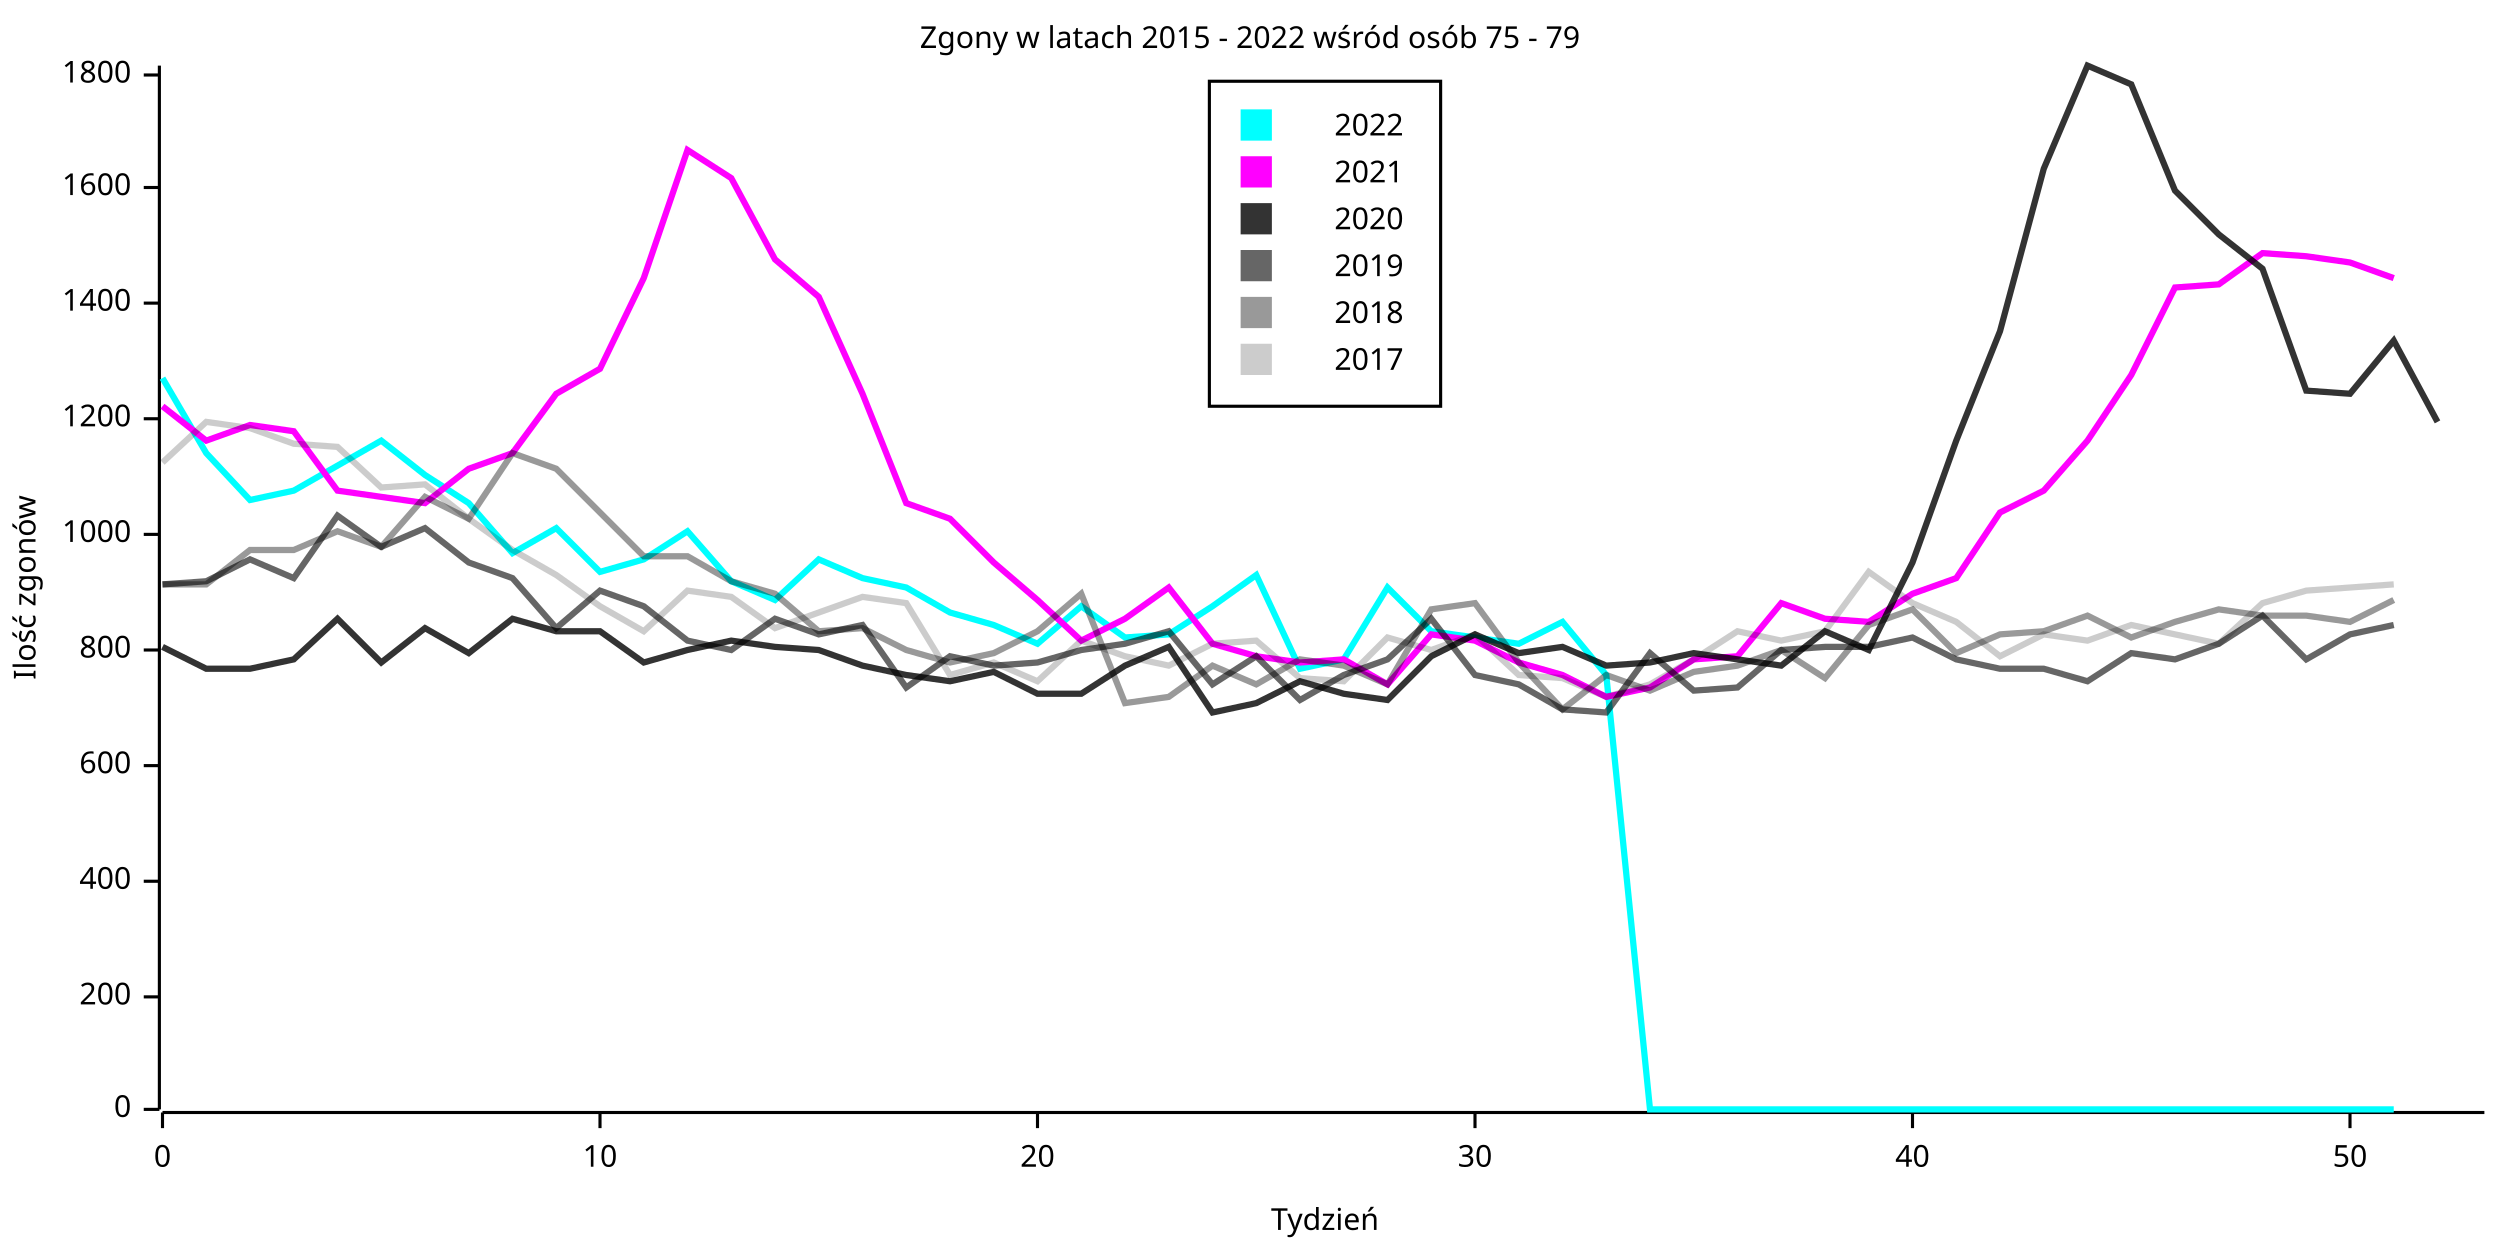
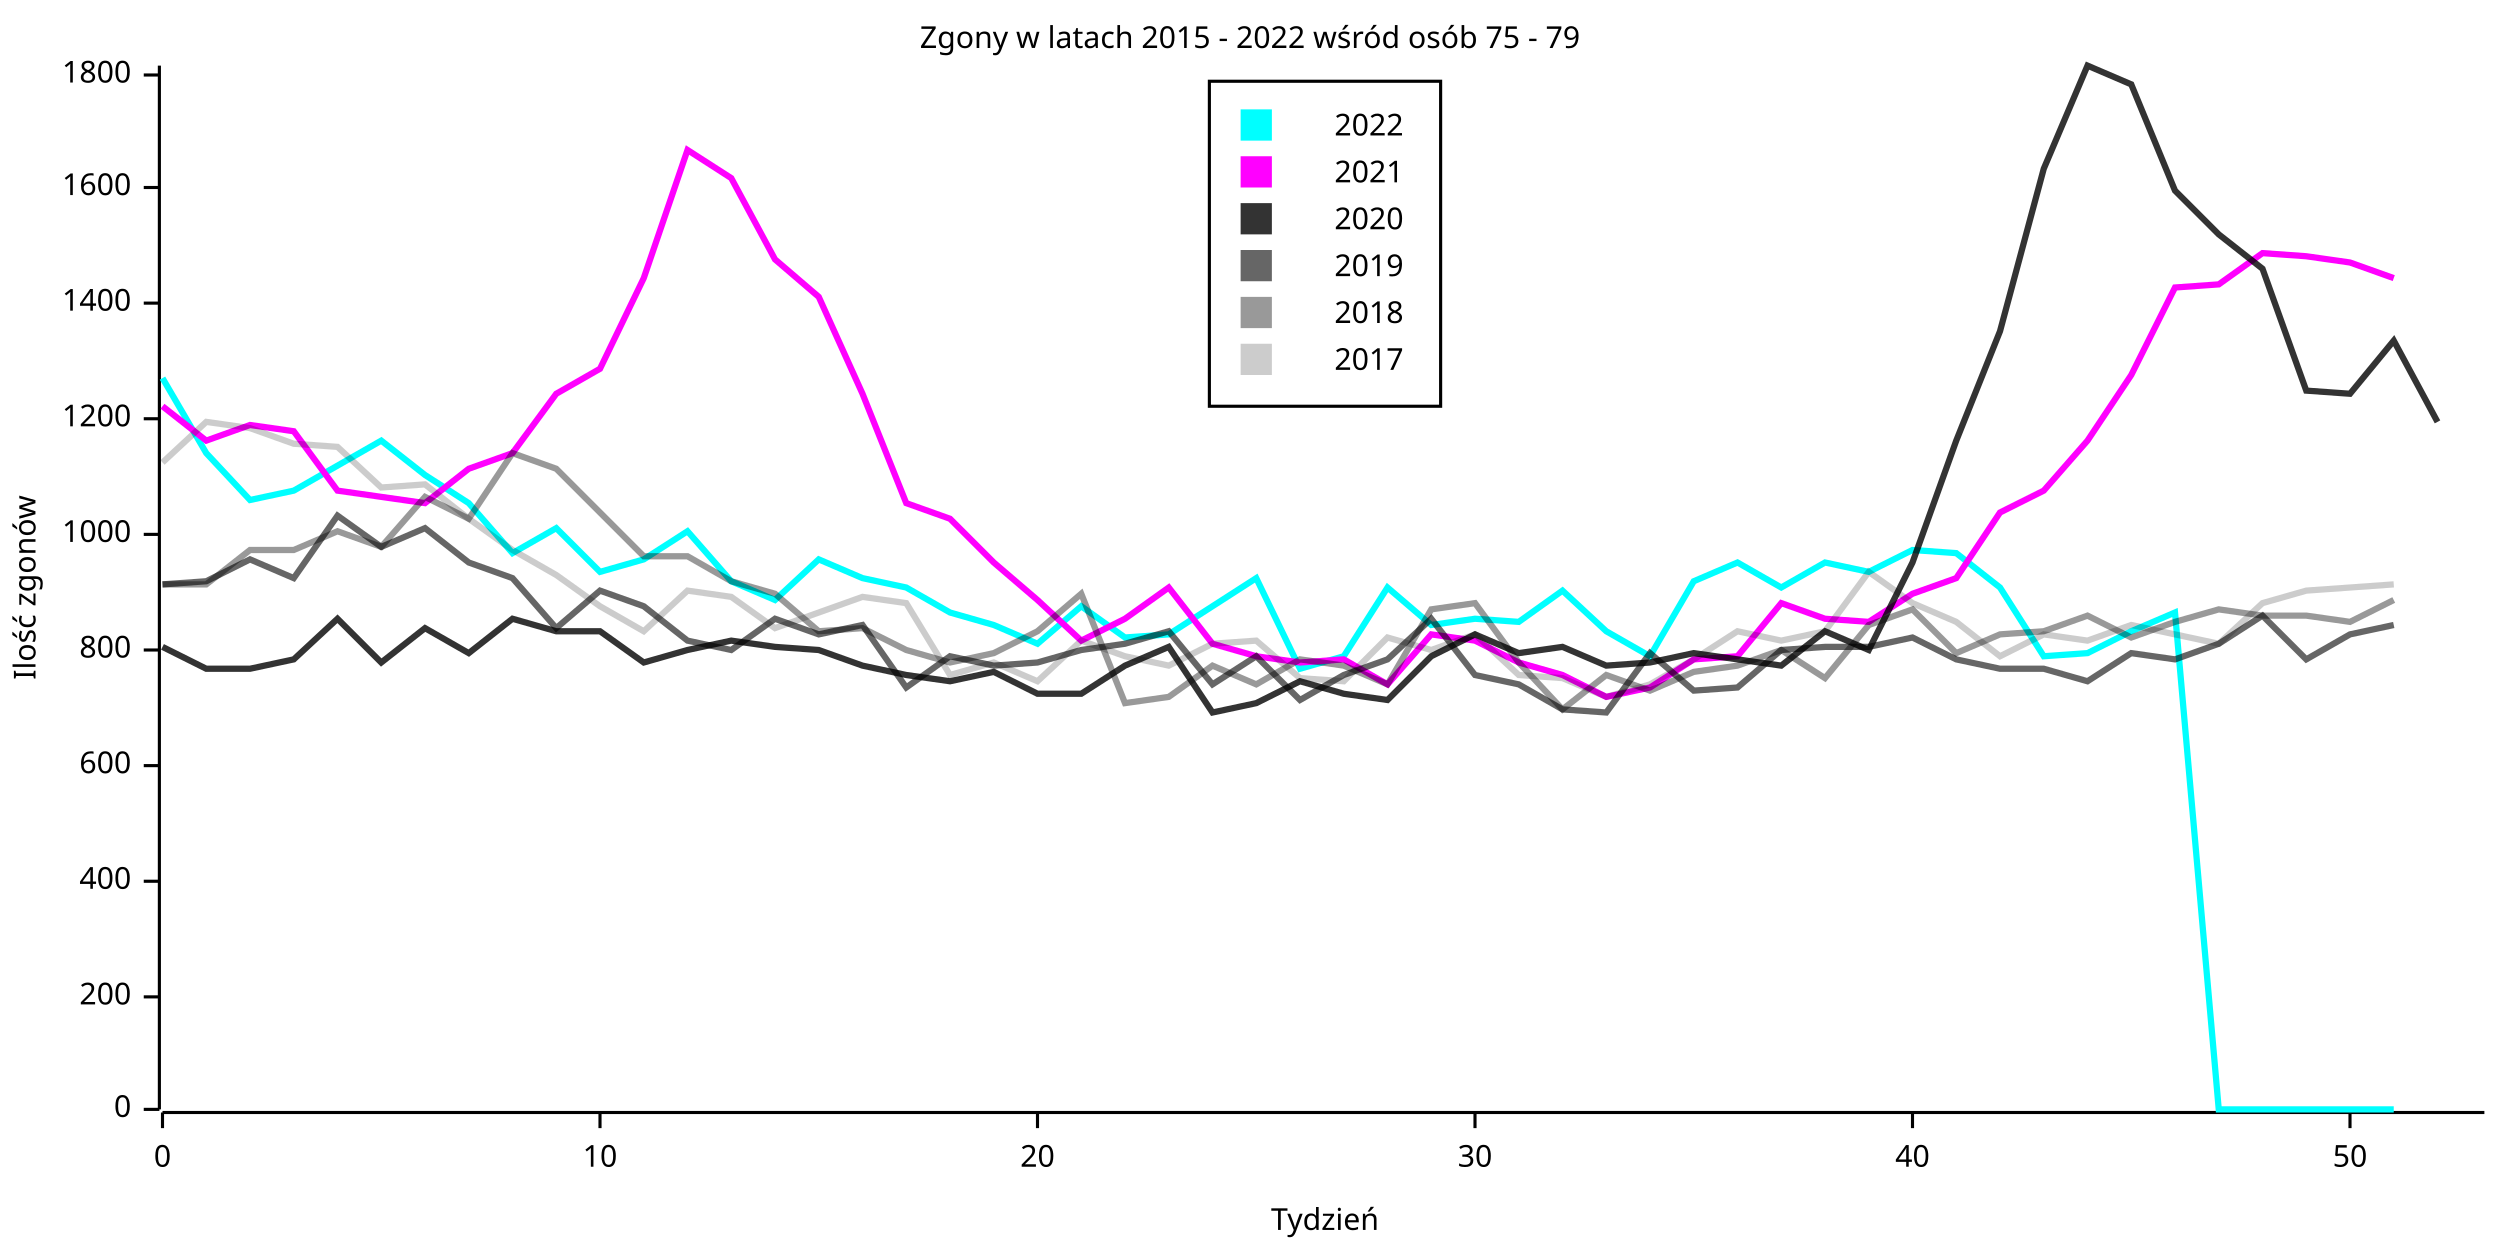
<svg xmlns="http://www.w3.org/2000/svg" width="800" height="400" viewBox="0 0 800 400">
  <rect x="0" y="0" width="800" height="400" opacity="1" fill="#FFFFFF" stroke="none" />
  <text x="400" y="8" dy="0.76em" text-anchor="middle" font-family="sans-serif" font-size="9.677" opacity="1" fill="#000000">
Zgony w latach 2015 - 2022 wśród osób 75 - 79
</text>
  <text x="4" y="188" dy="0.76em" text-anchor="middle" font-family="sans-serif" font-size="9.677" opacity="1" fill="#000000" transform="rotate(270, 4, 188)">
Ilość zgonów
</text>
  <text x="424" y="396" dy="-0.5ex" text-anchor="middle" font-family="sans-serif" font-size="9.677" opacity="1" fill="#000000">
Tydzień
</text>
  <polyline fill="none" opacity="1" stroke="#000000" stroke-width="1" points="51,21 51,355 " />
  <text x="42" y="355" dy="0.5ex" text-anchor="end" font-family="sans-serif" font-size="9.677" opacity="1" fill="#000000">
0
</text>
  <polyline fill="none" opacity="1" stroke="#000000" stroke-width="1" points="46,355 51,355 " />
  <text x="42" y="319" dy="0.5ex" text-anchor="end" font-family="sans-serif" font-size="9.677" opacity="1" fill="#000000">
200
</text>
  <polyline fill="none" opacity="1" stroke="#000000" stroke-width="1" points="46,319 51,319 " />
  <text x="42" y="282" dy="0.5ex" text-anchor="end" font-family="sans-serif" font-size="9.677" opacity="1" fill="#000000">
400
</text>
  <polyline fill="none" opacity="1" stroke="#000000" stroke-width="1" points="46,282 51,282 " />
  <text x="42" y="245" dy="0.5ex" text-anchor="end" font-family="sans-serif" font-size="9.677" opacity="1" fill="#000000">
600
</text>
  <polyline fill="none" opacity="1" stroke="#000000" stroke-width="1" points="46,245 51,245 " />
  <text x="42" y="208" dy="0.5ex" text-anchor="end" font-family="sans-serif" font-size="9.677" opacity="1" fill="#000000">
800
</text>
  <polyline fill="none" opacity="1" stroke="#000000" stroke-width="1" points="46,208 51,208 " />
  <text x="42" y="171" dy="0.5ex" text-anchor="end" font-family="sans-serif" font-size="9.677" opacity="1" fill="#000000">
1000
</text>
  <polyline fill="none" opacity="1" stroke="#000000" stroke-width="1" points="46,171 51,171 " />
  <text x="42" y="134" dy="0.5ex" text-anchor="end" font-family="sans-serif" font-size="9.677" opacity="1" fill="#000000">
1200
</text>
  <polyline fill="none" opacity="1" stroke="#000000" stroke-width="1" points="46,134 51,134 " />
  <text x="42" y="97" dy="0.5ex" text-anchor="end" font-family="sans-serif" font-size="9.677" opacity="1" fill="#000000">
1400
</text>
  <polyline fill="none" opacity="1" stroke="#000000" stroke-width="1" points="46,97 51,97 " />
  <text x="42" y="60" dy="0.5ex" text-anchor="end" font-family="sans-serif" font-size="9.677" opacity="1" fill="#000000">
1600
</text>
  <polyline fill="none" opacity="1" stroke="#000000" stroke-width="1" points="46,60 51,60 " />
  <text x="42" y="24" dy="0.5ex" text-anchor="end" font-family="sans-serif" font-size="9.677" opacity="1" fill="#000000">
1800
</text>
  <polyline fill="none" opacity="1" stroke="#000000" stroke-width="1" points="46,24 51,24 " />
  <polyline fill="none" opacity="1" stroke="#000000" stroke-width="1" points="52,356 795,356 " />
  <text x="52" y="366" dy="0.76em" text-anchor="middle" font-family="sans-serif" font-size="9.677" opacity="1" fill="#000000">
0
</text>
  <polyline fill="none" opacity="1" stroke="#000000" stroke-width="1" points="52,356 52,361 " />
  <text x="192" y="366" dy="0.76em" text-anchor="middle" font-family="sans-serif" font-size="9.677" opacity="1" fill="#000000">
10
</text>
  <polyline fill="none" opacity="1" stroke="#000000" stroke-width="1" points="192,356 192,361 " />
  <text x="332" y="366" dy="0.76em" text-anchor="middle" font-family="sans-serif" font-size="9.677" opacity="1" fill="#000000">
20
</text>
  <polyline fill="none" opacity="1" stroke="#000000" stroke-width="1" points="332,356 332,361 " />
  <text x="472" y="366" dy="0.76em" text-anchor="middle" font-family="sans-serif" font-size="9.677" opacity="1" fill="#000000">
30
</text>
  <polyline fill="none" opacity="1" stroke="#000000" stroke-width="1" points="472,356 472,361 " />
  <text x="612" y="366" dy="0.76em" text-anchor="middle" font-family="sans-serif" font-size="9.677" opacity="1" fill="#000000">
40
</text>
  <polyline fill="none" opacity="1" stroke="#000000" stroke-width="1" points="612,356 612,361 " />
  <text x="752" y="366" dy="0.76em" text-anchor="middle" font-family="sans-serif" font-size="9.677" opacity="1" fill="#000000">
50
</text>
  <polyline fill="none" opacity="1" stroke="#000000" stroke-width="1" points="752,356 752,361 " />
-   <polyline fill="none" opacity="1" stroke="#00FFFF" stroke-width="2" points="52,121 66,145 80,160 94,157 108,149 122,141 136,152 150,161 164,177 178,169 192,183 206,179 220,170 234,186 248,192 262,179 276,185 290,188 304,196 318,200 332,206 346,194 360,204 374,203 388,194 402,184 416,214 430,211 444,188 458,202 472,204 486,206 500,199 514,216 528,355 542,355 556,355 570,355 584,355 598,355 612,355 626,355 640,355 654,355 668,355 682,355 696,355 710,355 724,355 738,355 752,355 766,355 " />
+   <polyline fill="none" opacity="1" stroke="#00FFFF" stroke-width="2" points="52,121 66,145 80,160 94,157 108,149 122,141 136,152 150,161 164,177 178,169 192,183 206,179 220,170 234,186 248,192 262,179 276,185 290,188 304,196 318,200 332,206 346,194 360,204 374,203 388,194 402,185 416,214 430,210 444,188 458,200 472,198 486,199 500,189 514,202 528,210 542,186 556,180 570,188 584,180 598,183 612,176 626,177 640,188 654,210 668,209 682,202 696,196 710,355 724,355 738,355 752,355 766,355 " />
  <polyline fill="none" opacity="1" stroke="#FF00FF" stroke-width="2" points="52,130 66,141 80,136 94,138 108,157 122,159 136,161 150,150 164,145 178,126 192,118 206,89 220,48 234,57 248,83 262,95 276,126 290,161 304,166 318,180 332,192 346,205 360,198 374,188 388,206 402,210 416,212 430,211 444,219 458,203 472,205 486,212 500,216 514,223 528,220 542,211 556,210 570,193 584,198 598,199 612,190 626,185 640,164 654,157 668,141 682,120 696,92 710,91 724,81 738,82 752,84 766,89 " />
  <polyline fill="none" opacity="0.8" stroke="#000000" stroke-width="2" points="52,207 66,214 80,214 94,211 108,198 122,212 136,201 150,209 164,198 178,202 192,202 206,212 220,208 234,205 248,207 262,208 276,213 290,216 304,218 318,215 332,222 346,222 360,213 374,207 388,228 402,225 416,218 430,222 444,224 458,210 472,203 486,209 500,207 514,213 528,212 542,209 556,211 570,213 584,202 598,208 612,180 626,141 640,106 654,54 668,21 682,27 696,61 710,75 724,86 738,125 752,126 766,109 780,135 " />
  <polyline fill="none" opacity="0.6" stroke="#000000" stroke-width="2" points="52,187 66,186 80,179 94,185 108,165 122,175 136,169 150,180 164,185 178,201 192,189 206,194 220,205 234,208 248,198 262,203 276,200 290,220 304,210 318,213 332,212 346,208 360,206 374,202 388,219 402,210 416,224 430,216 444,211 458,198 472,216 486,219 500,227 514,228 528,209 542,221 556,220 570,208 584,207 598,207 612,204 626,211 640,214 654,214 668,218 682,209 696,211 710,206 724,197 738,211 752,203 766,200 " />
  <polyline fill="none" opacity="0.4" stroke="#000000" stroke-width="2" points="52,187 66,187 80,176 94,176 108,170 122,175 136,159 150,166 164,145 178,150 192,164 206,178 220,178 234,186 248,190 262,202 276,201 290,208 304,212 318,209 332,202 346,190 360,225 374,223 388,213 402,219 416,211 430,213 444,219 458,195 472,193 486,212 500,227 514,216 528,221 542,215 556,213 570,208 584,217 598,200 612,195 626,209 640,203 654,202 668,197 682,204 696,199 710,195 724,197 738,197 752,199 766,192 " />
  <polyline fill="none" opacity="0.2" stroke="#000000" stroke-width="2" points="52,148 66,135 80,137 94,142 108,143 122,156 136,155 150,166 164,176 178,184 192,194 206,202 220,189 234,191 248,201 262,196 276,191 290,193 304,216 318,212 332,218 346,205 360,210 374,213 388,206 402,205 416,217 430,218 444,204 458,208 472,203 486,216 500,217 514,223 528,219 542,211 556,202 570,205 584,202 598,183 612,193 626,199 640,210 654,203 668,205 682,200 696,203 710,206 724,193 738,189 752,188 766,187 " />
  <rect x="387" y="26" width="74" height="104" opacity="1" fill="none" stroke="#000000" />
  <text x="427" y="36" dy="0.76em" text-anchor="start" font-family="sans-serif" font-size="9.677" opacity="1" fill="#000000">
2022
</text>
  <text x="427" y="51" dy="0.76em" text-anchor="start" font-family="sans-serif" font-size="9.677" opacity="1" fill="#000000">
2021
</text>
  <text x="427" y="66" dy="0.76em" text-anchor="start" font-family="sans-serif" font-size="9.677" opacity="1" fill="#000000">
2020
</text>
  <text x="427" y="81" dy="0.76em" text-anchor="start" font-family="sans-serif" font-size="9.677" opacity="1" fill="#000000">
2019
</text>
  <text x="427" y="96" dy="0.76em" text-anchor="start" font-family="sans-serif" font-size="9.677" opacity="1" fill="#000000">
2018
</text>
  <text x="427" y="111" dy="0.76em" text-anchor="start" font-family="sans-serif" font-size="9.677" opacity="1" fill="#000000">
2017
</text>
  <rect x="397" y="35" width="10" height="10" opacity="1" fill="#00FFFF" stroke="none" />
  <rect x="397" y="50" width="10" height="10" opacity="1" fill="#FF00FF" stroke="none" />
  <rect x="397" y="65" width="10" height="10" opacity="0.8" fill="#000000" stroke="none" />
  <rect x="397" y="80" width="10" height="10" opacity="0.6" fill="#000000" stroke="none" />
  <rect x="397" y="95" width="10" height="10" opacity="0.4" fill="#000000" stroke="none" />
  <rect x="397" y="110" width="10" height="10" opacity="0.2" fill="#000000" stroke="none" />
</svg>
